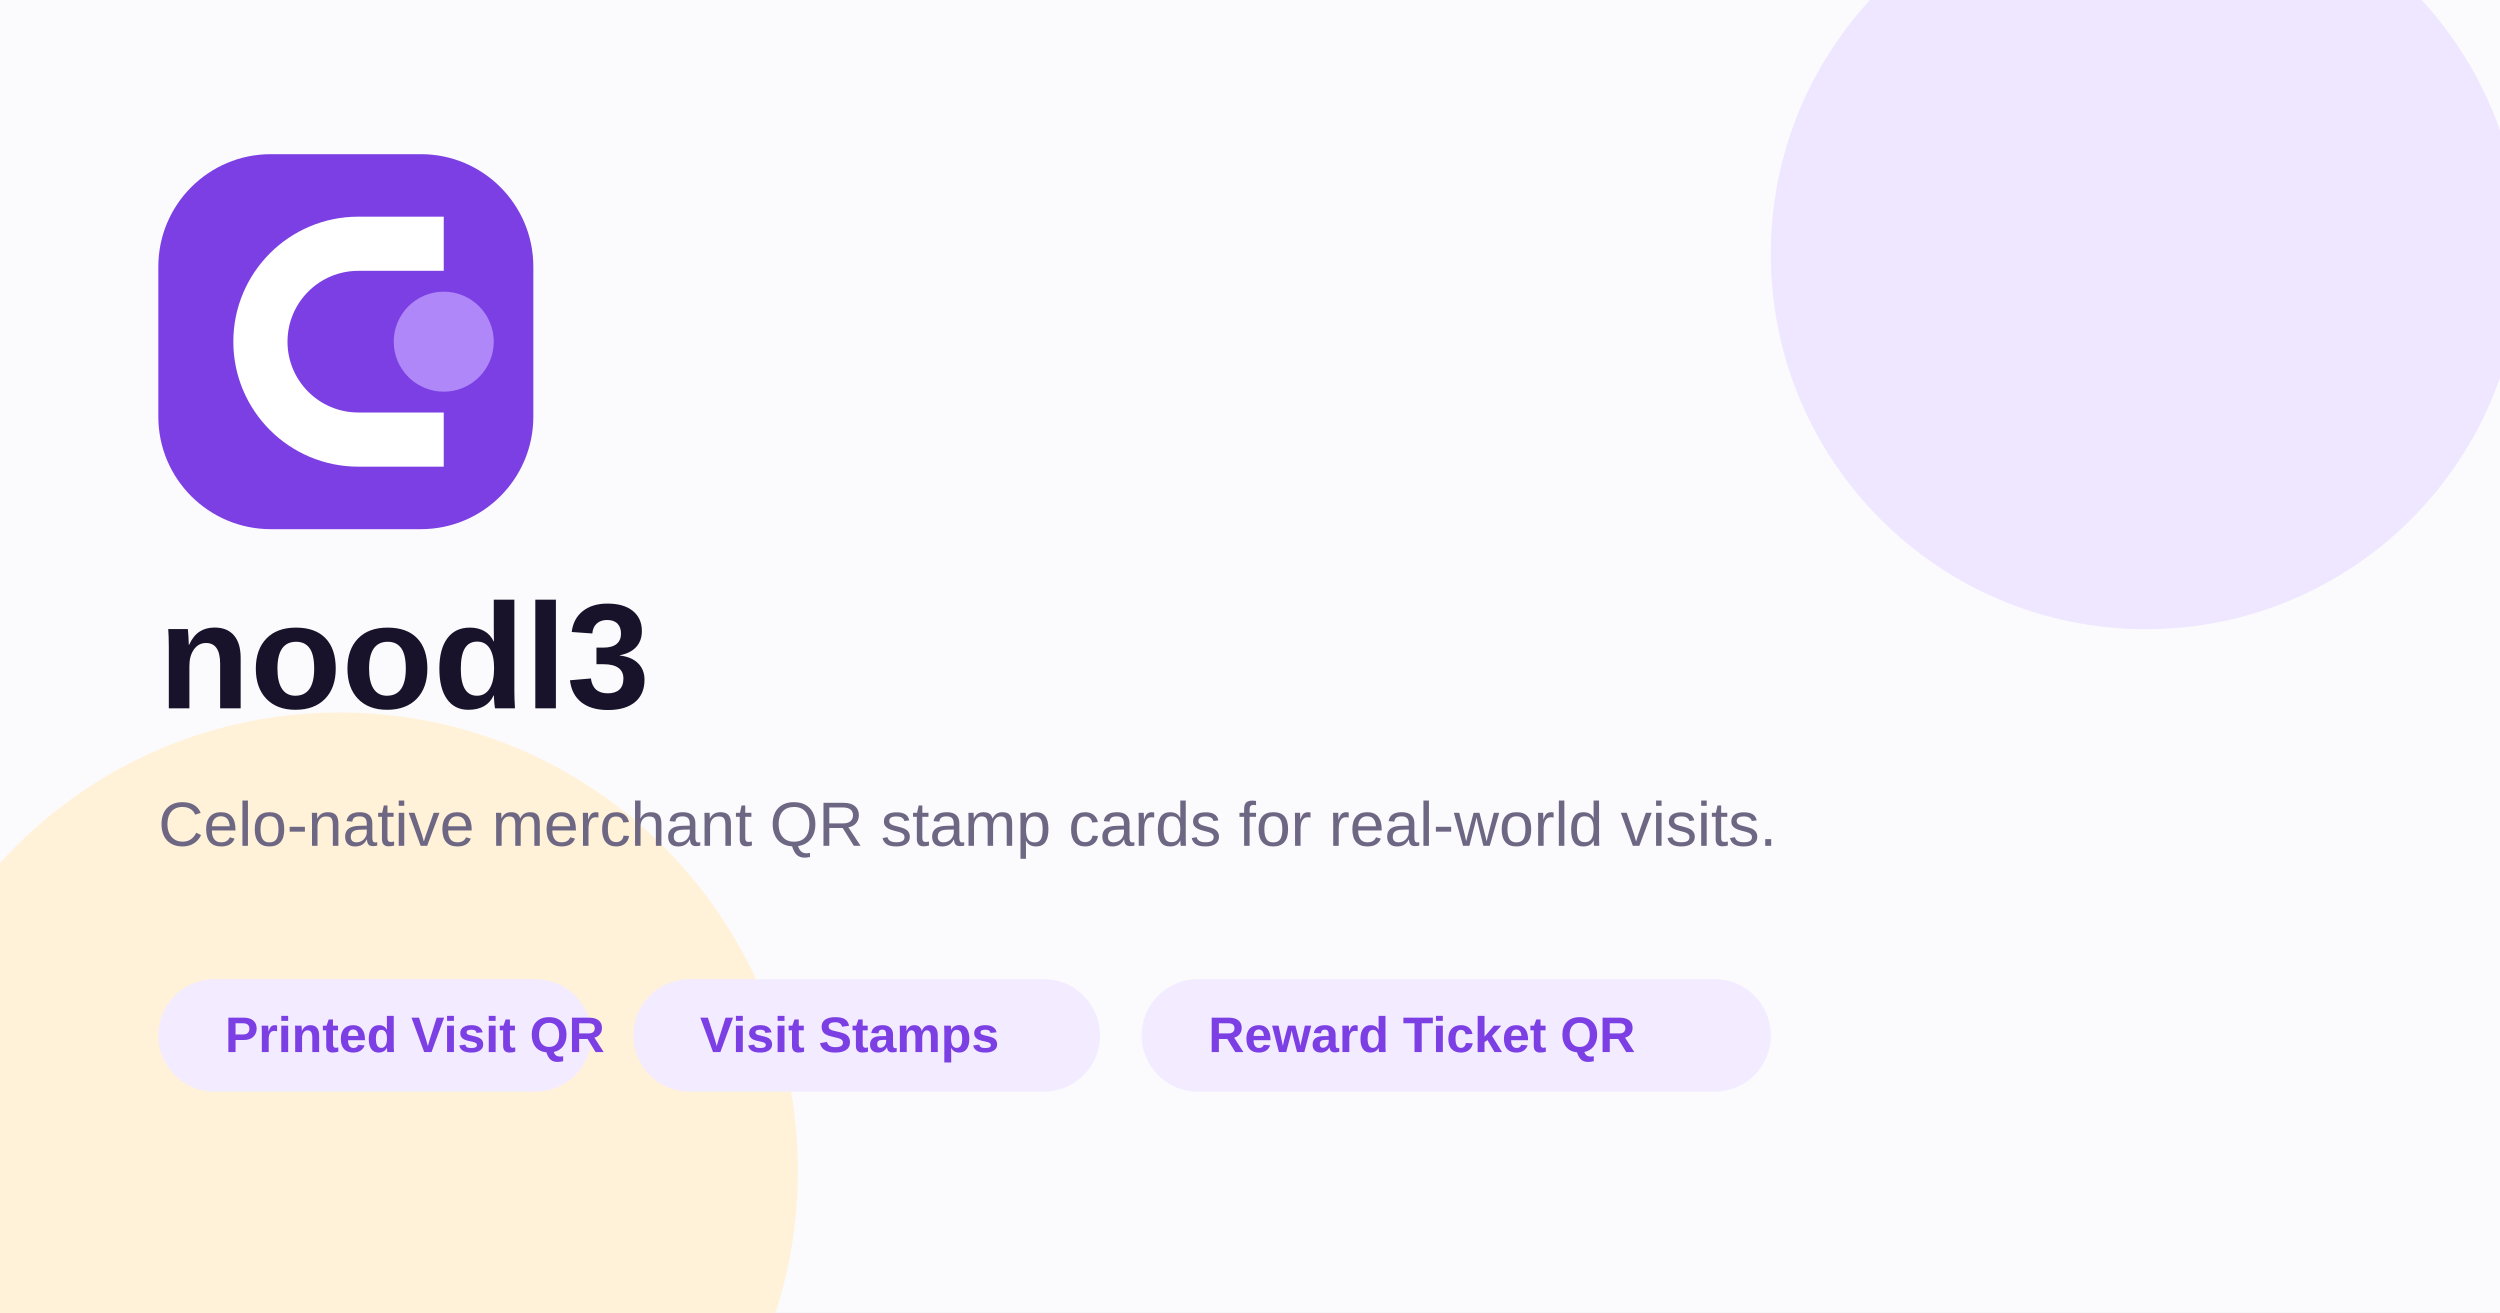
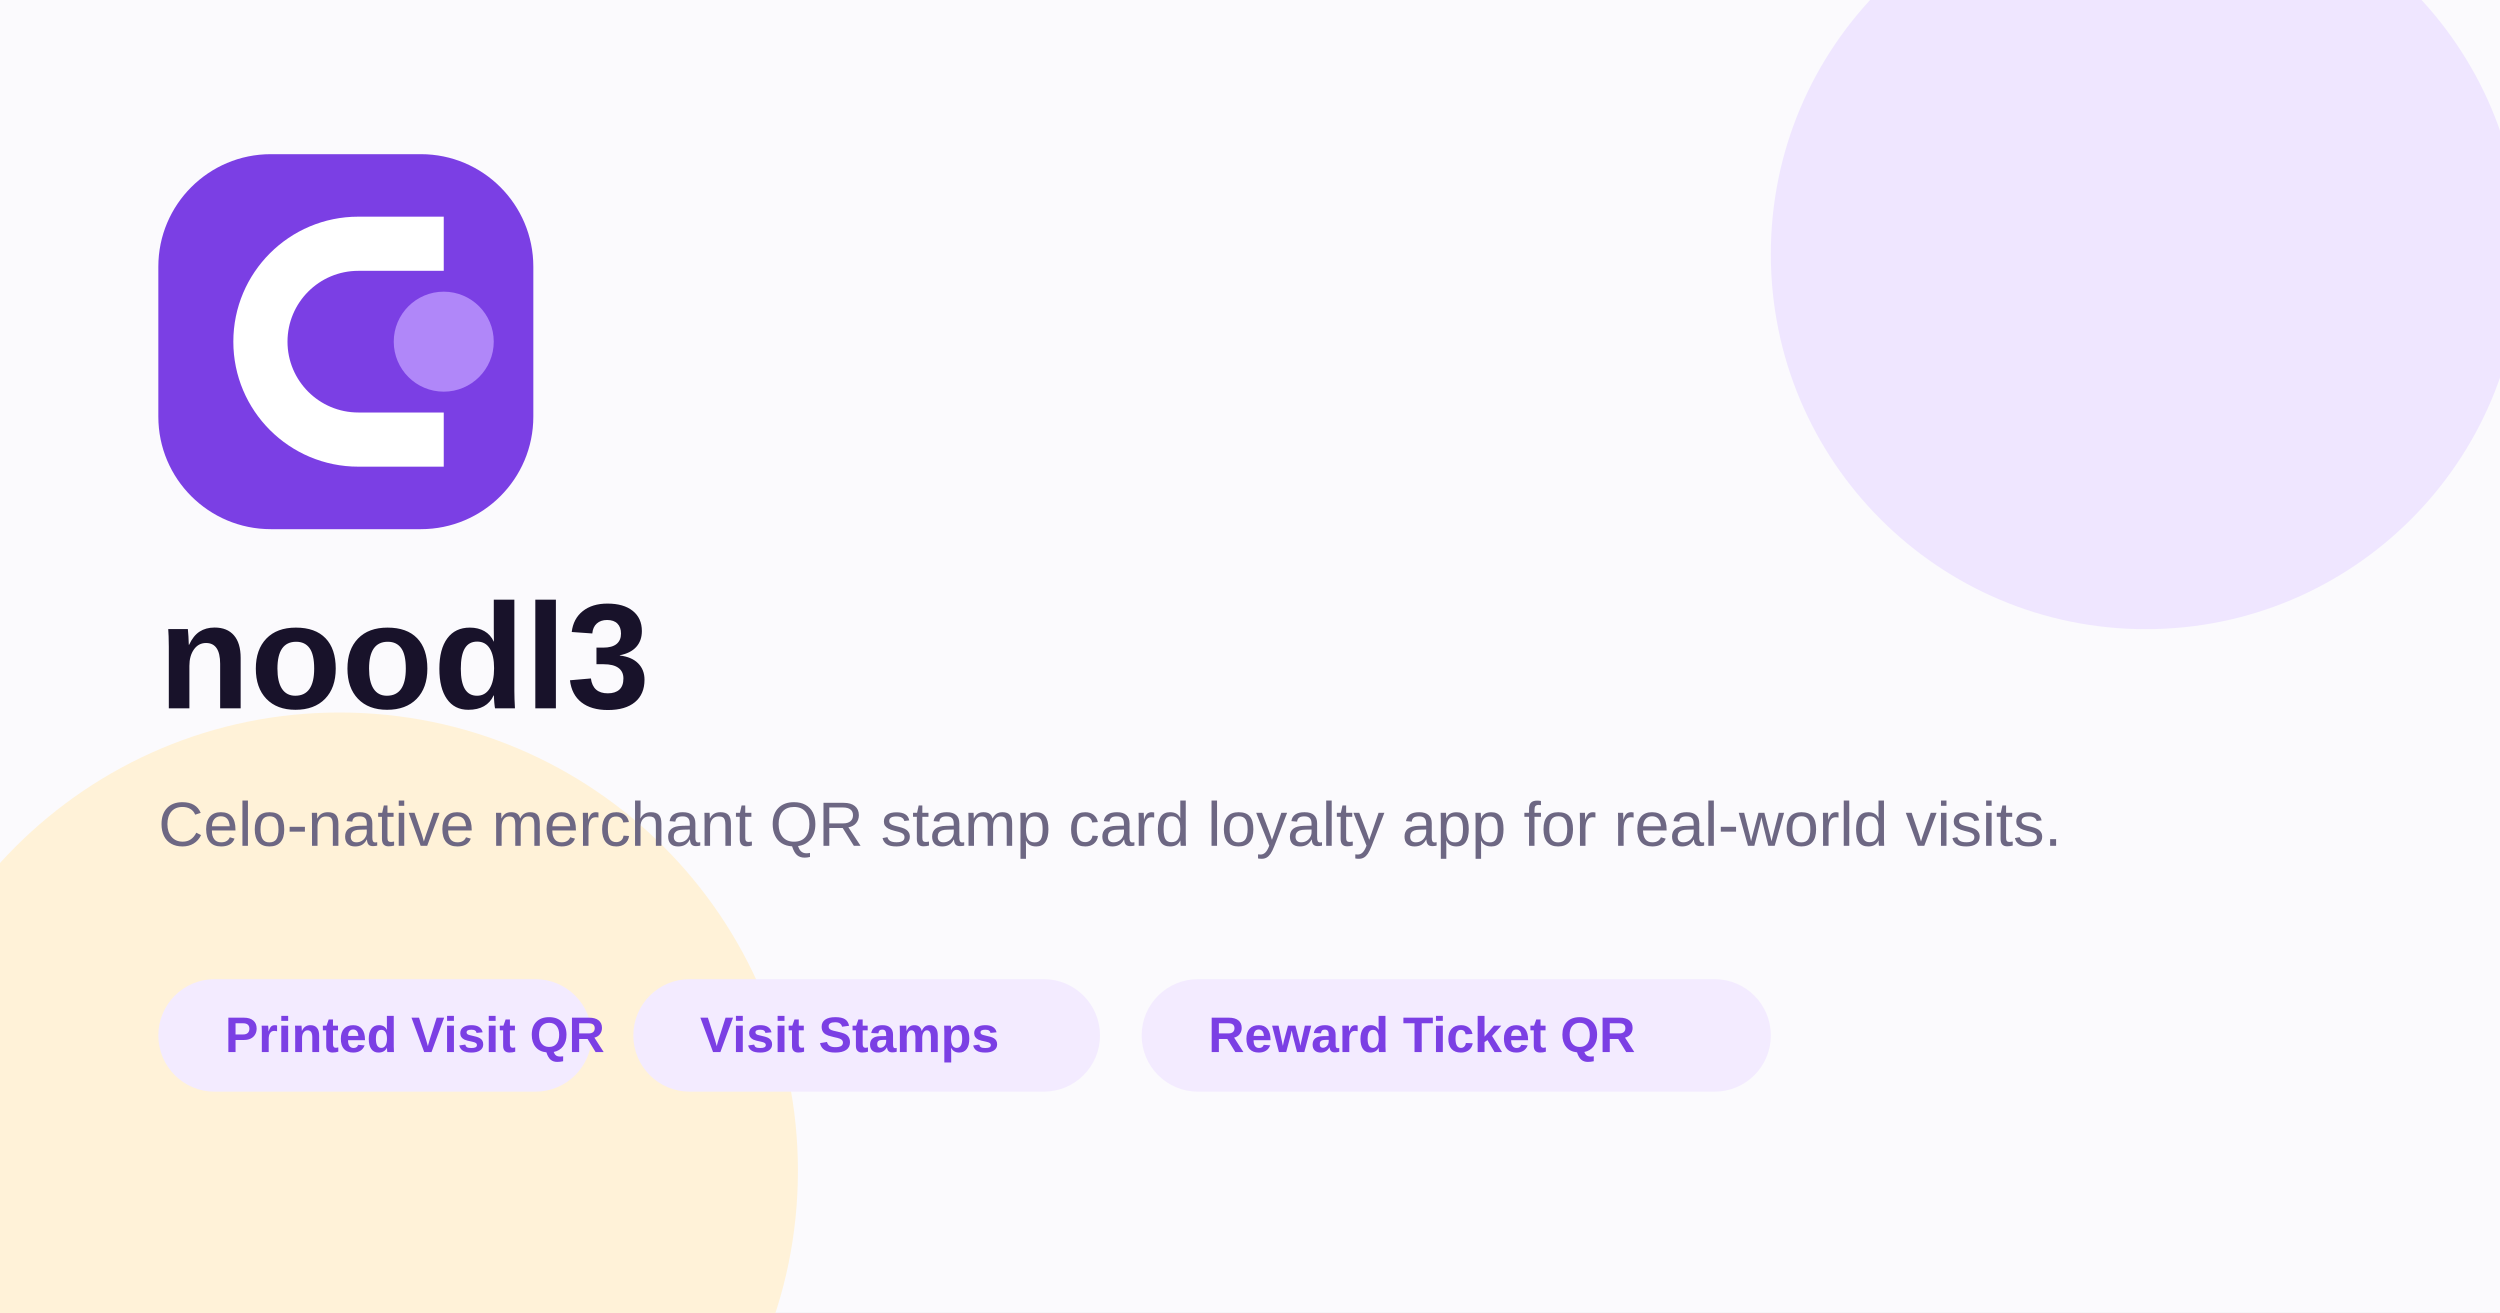
<svg xmlns="http://www.w3.org/2000/svg" width="1200" height="630" viewBox="0 0 1200 630" fill="none">
  <rect width="1200" height="630" fill="#FBFAFD" />
  <circle cx="1030" cy="122" r="180" fill="#EFE6FF" />
  <circle cx="163" cy="562" r="220" fill="#FFF2D8" />
  <rect x="76" y="74" width="180" height="180" rx="54" fill="#7B3FE4" />
  <path d="M112 164C112 130.863 138.863 104 172 104H213V130H172C153.222 130 138 145.222 138 164C138 182.778 153.222 198 172 198H213V224H172C138.863 224 112 197.137 112 164Z" fill="white" />
  <circle cx="213" cy="164" r="24" fill="#B087F9" />
  <text x="76" y="340" fill="#18122A" font-family="Arial, sans-serif" font-size="72" font-weight="700">noodl3</text>
-   <text x="76" y="406" fill="#6D6783" font-family="Arial, sans-serif" font-size="30">Celo-native merchant QR stamp cards for real-world visits.</text>
+   <text x="76" y="406" fill="#6D6783" font-family="Arial, sans-serif" font-size="30">Celo-native merchant QR stamp card loyalty app for real-world visits.</text>
  <rect x="76" y="470" width="208" height="54" rx="27" fill="#F3EBFF" />
  <text x="108" y="505" fill="#7B3FE4" font-family="Arial, sans-serif" font-size="24" font-weight="700">Printed Visit QR</text>
  <rect x="304" y="470" width="224" height="54" rx="27" fill="#F3EBFF" />
  <text x="336" y="505" fill="#7B3FE4" font-family="Arial, sans-serif" font-size="24" font-weight="700">Visit Stamps</text>
  <rect x="548" y="470" width="302" height="54" rx="27" fill="#F3EBFF" />
  <text x="580" y="505" fill="#7B3FE4" font-family="Arial, sans-serif" font-size="24" font-weight="700">Reward Ticket QR</text>
</svg>
